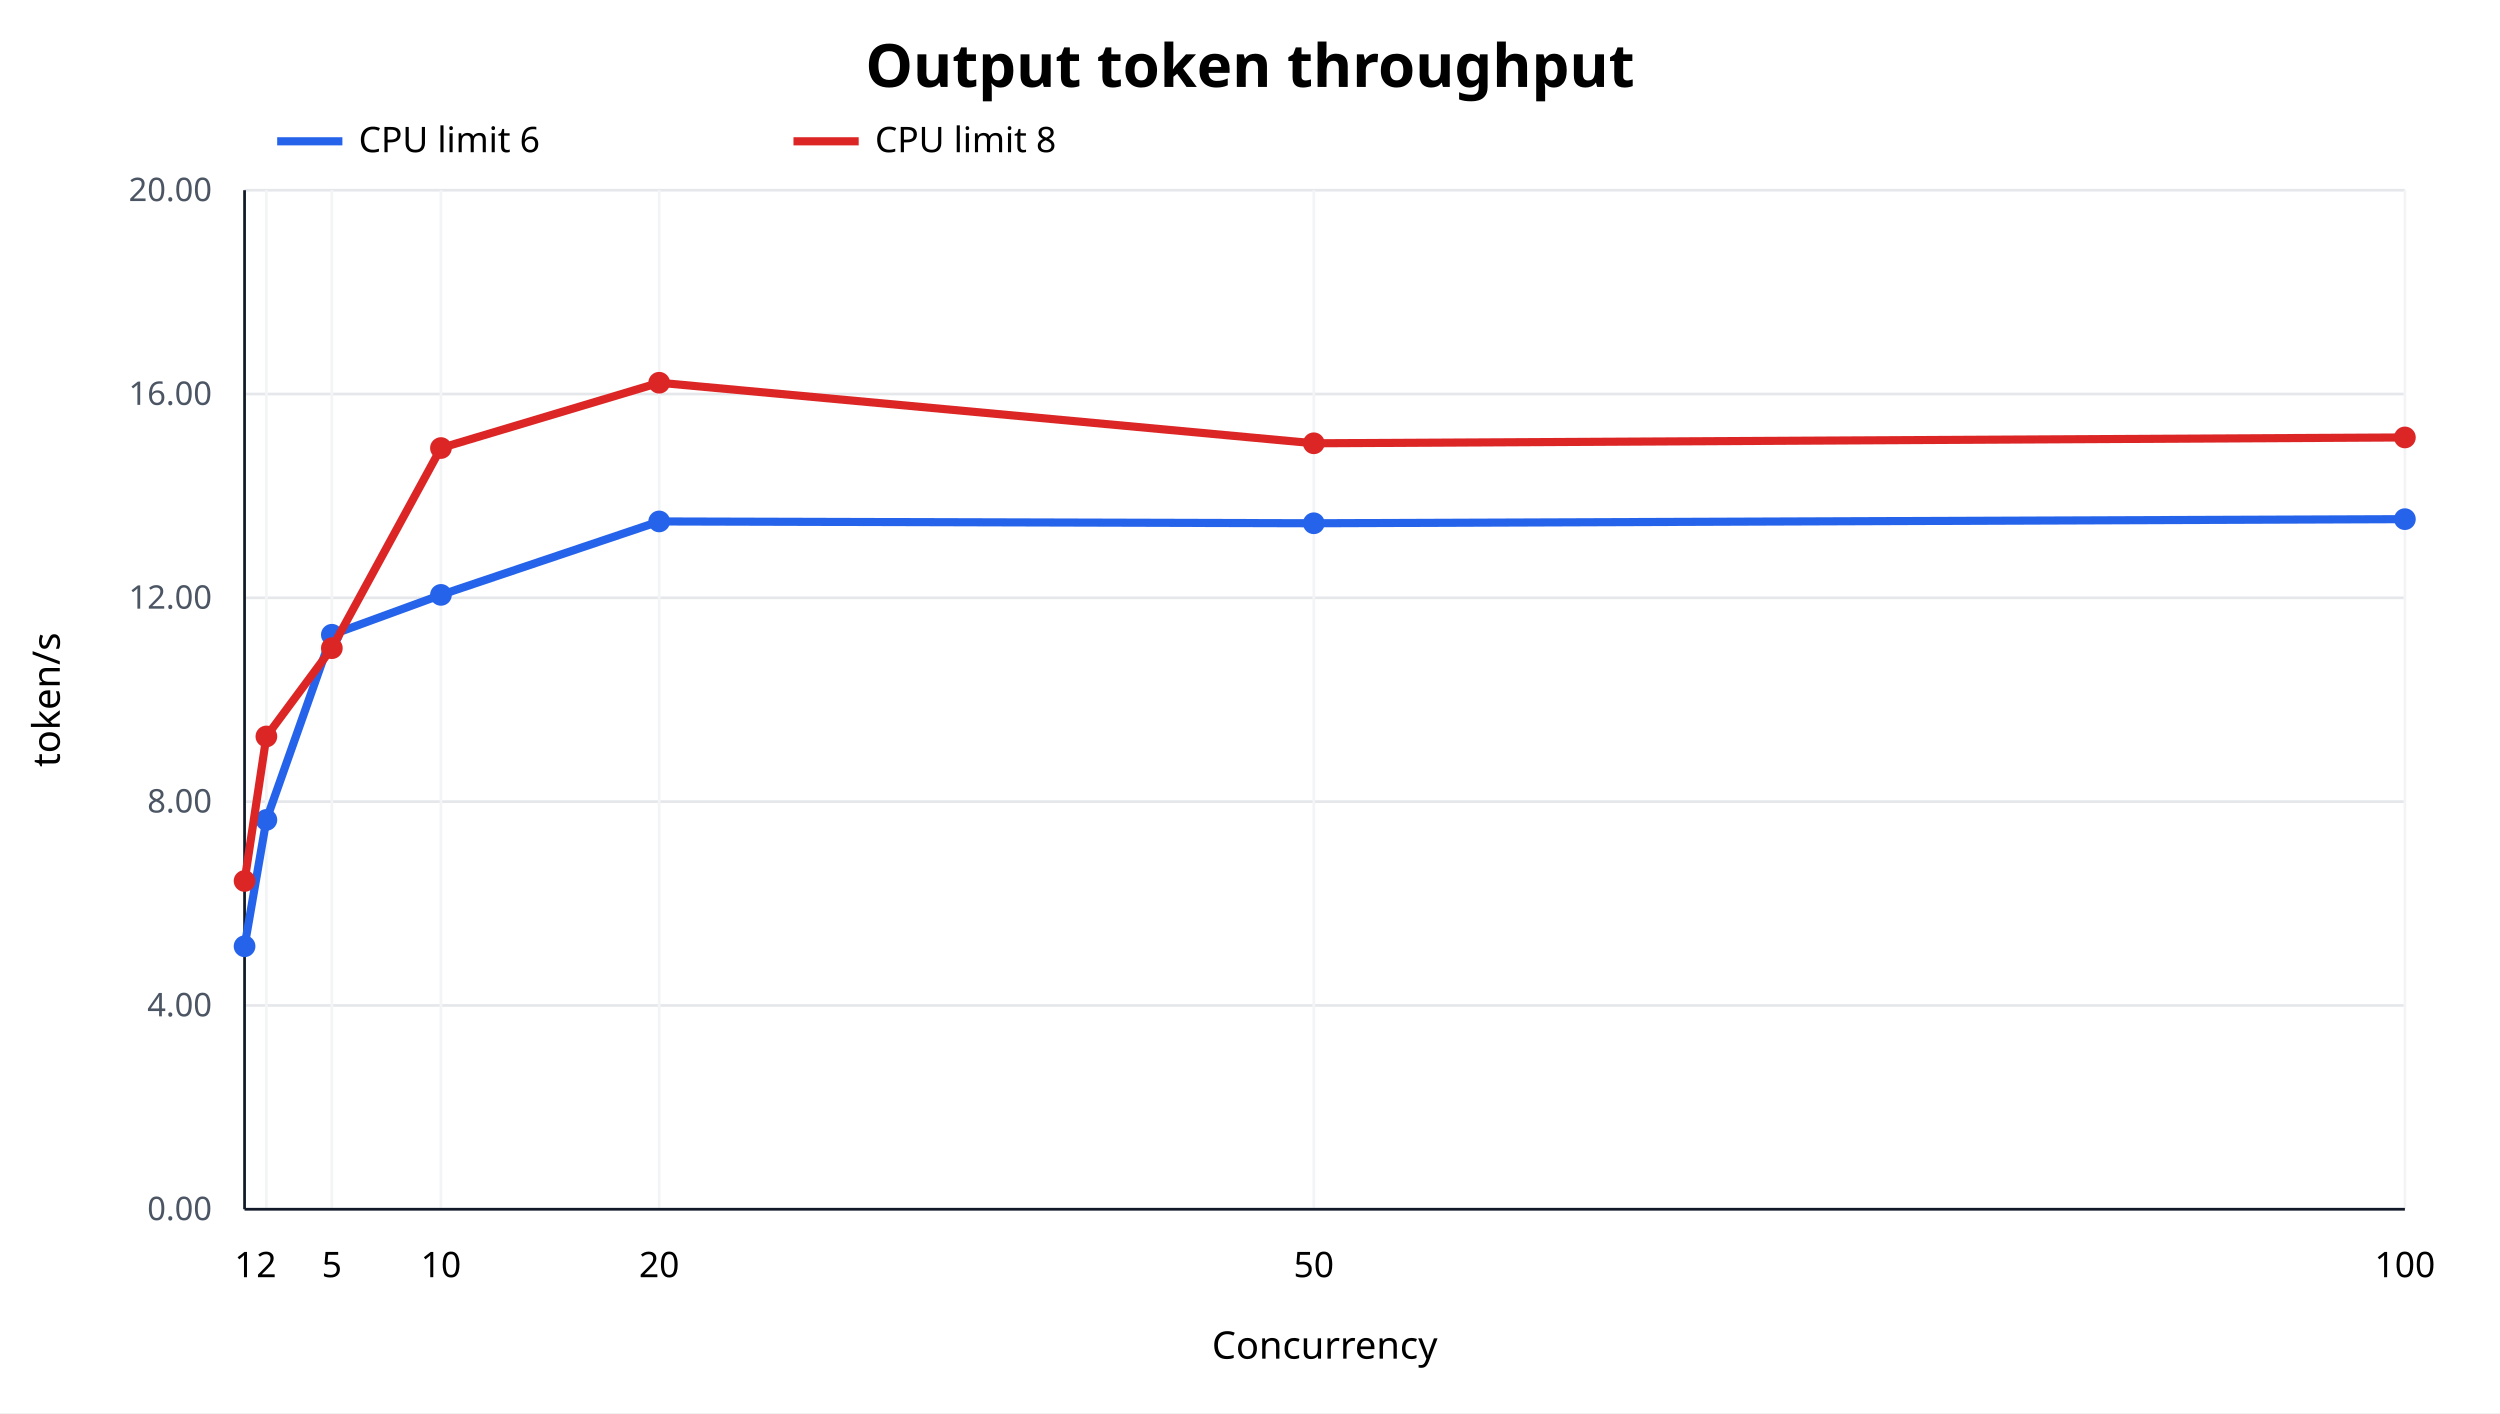
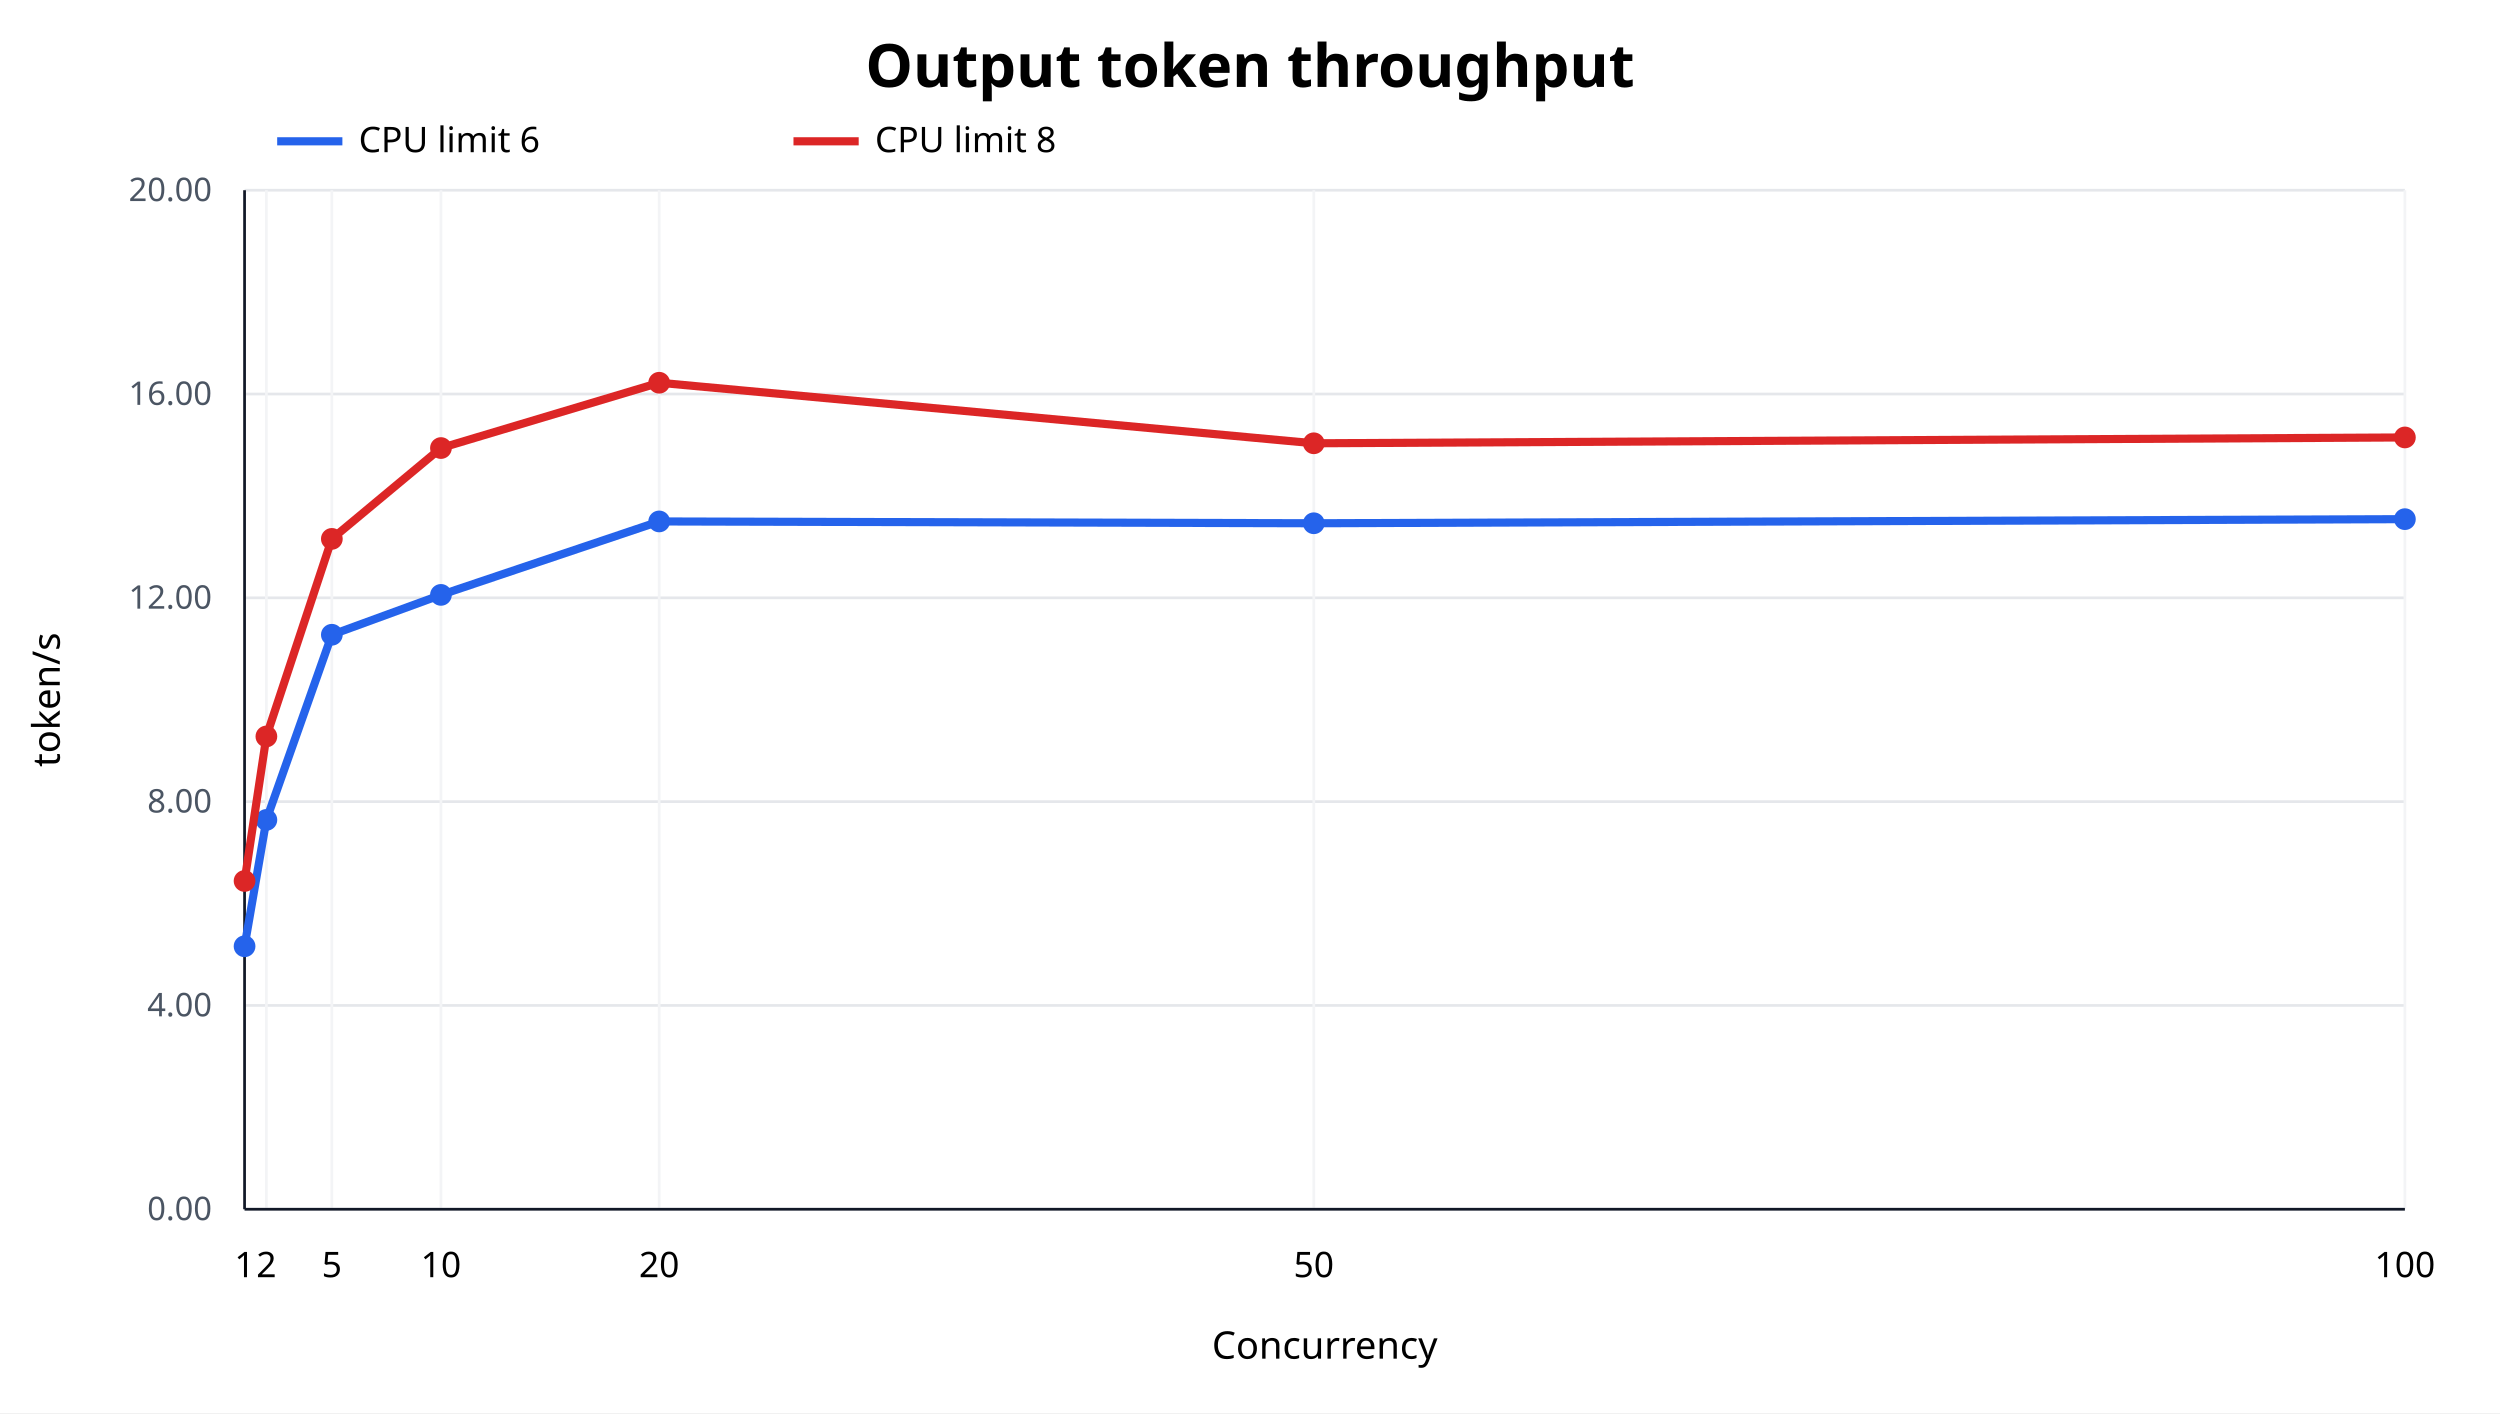
<svg xmlns="http://www.w3.org/2000/svg" width="920" height="520" viewBox="0 0 920 520">
  <rect width="100%" height="100%" fill="white" />
  <text x="460.0" y="32" text-anchor="middle" font-size="22" font-family="sans-serif" font-weight="600">Output token throughput</text>
  <line x1="90" y1="445.00" x2="885" y2="445.00" stroke="#e5e7eb" />
  <text x="78" y="449.00" text-anchor="end" font-size="12" font-family="sans-serif" fill="#4b5563">0.00</text>
  <line x1="90" y1="370.00" x2="885" y2="370.00" stroke="#e5e7eb" />
  <text x="78" y="374.00" text-anchor="end" font-size="12" font-family="sans-serif" fill="#4b5563">4.00</text>
  <line x1="90" y1="295.00" x2="885" y2="295.00" stroke="#e5e7eb" />
  <text x="78" y="299.00" text-anchor="end" font-size="12" font-family="sans-serif" fill="#4b5563">8.00</text>
  <line x1="90" y1="220.00" x2="885" y2="220.00" stroke="#e5e7eb" />
  <text x="78" y="224.00" text-anchor="end" font-size="12" font-family="sans-serif" fill="#4b5563">12.00</text>
  <line x1="90" y1="145.00" x2="885" y2="145.00" stroke="#e5e7eb" />
  <text x="78" y="149.00" text-anchor="end" font-size="12" font-family="sans-serif" fill="#4b5563">16.00</text>
  <line x1="90" y1="70.00" x2="885" y2="70.00" stroke="#e5e7eb" />
  <text x="78" y="74.00" text-anchor="end" font-size="12" font-family="sans-serif" fill="#4b5563">20.00</text>
  <line x1="90.00" y1="70" x2="90.00" y2="445" stroke="#f3f4f6" />
  <text x="90.00" y="470" text-anchor="middle" font-size="13" font-family="sans-serif">1</text>
  <line x1="98.03" y1="70" x2="98.03" y2="445" stroke="#f3f4f6" />
  <text x="98.03" y="470" text-anchor="middle" font-size="13" font-family="sans-serif">2</text>
  <line x1="122.12" y1="70" x2="122.12" y2="445" stroke="#f3f4f6" />
  <text x="122.12" y="470" text-anchor="middle" font-size="13" font-family="sans-serif">5</text>
  <line x1="162.27" y1="70" x2="162.27" y2="445" stroke="#f3f4f6" />
  <text x="162.27" y="470" text-anchor="middle" font-size="13" font-family="sans-serif">10</text>
  <line x1="242.58" y1="70" x2="242.58" y2="445" stroke="#f3f4f6" />
  <text x="242.58" y="470" text-anchor="middle" font-size="13" font-family="sans-serif">20</text>
  <line x1="483.48" y1="70" x2="483.48" y2="445" stroke="#f3f4f6" />
  <text x="483.48" y="470" text-anchor="middle" font-size="13" font-family="sans-serif">50</text>
  <line x1="885.00" y1="70" x2="885.00" y2="445" stroke="#f3f4f6" />
  <text x="885.00" y="470" text-anchor="middle" font-size="13" font-family="sans-serif">100</text>
  <line x1="90" y1="70" x2="90" y2="445" stroke="#111827" />
  <line x1="90" y1="445" x2="885" y2="445" stroke="#111827" />
  <text x="487.5" y="500" text-anchor="middle" font-size="14" font-family="sans-serif">Concurrency</text>
  <text transform="translate(22 257.5) rotate(-90)" text-anchor="middle" font-size="14" font-family="sans-serif">token/s</text>
  <polyline points="90.00,348.23 98.03,301.73 122.12,233.59 162.27,218.92 242.58,191.89 483.48,192.56 885.00,191.05" fill="none" stroke="#2563eb" stroke-width="3" />
  <circle cx="90.00" cy="348.23" r="4" fill="#2563eb" />
  <circle cx="98.03" cy="301.73" r="4" fill="#2563eb" />
  <circle cx="122.12" cy="233.59" r="4" fill="#2563eb" />
  <circle cx="162.27" cy="218.92" r="4" fill="#2563eb" />
  <circle cx="242.58" cy="191.89" r="4" fill="#2563eb" />
  <circle cx="483.48" cy="192.56" r="4" fill="#2563eb" />
  <circle cx="885.00" cy="191.05" r="4" fill="#2563eb" />
  <line x1="102" y1="52" x2="126" y2="52" stroke="#2563eb" stroke-width="3" />
  <text x="132" y="56" font-size="13" font-family="sans-serif">CPU limit 6</text>
-   <polyline points="90.00,324.20 98.03,271.02 122.12,238.53 162.27,164.88 242.58,140.85 483.48,163.13 885.00,160.98" fill="none" stroke="#dc2626" stroke-width="3" />
+   <polyline points="90.00,324.20 98.03,271.02 122.12,198.31 162.27,164.88 242.58,140.85 483.48,163.13 885.00,160.98" fill="none" stroke="#dc2626" stroke-width="3" />
  <circle cx="90.00" cy="324.20" r="4" fill="#dc2626" />
  <circle cx="98.03" cy="271.02" r="4" fill="#dc2626" />
-   <circle cx="122.12" cy="238.53" r="4" fill="#dc2626" />
+   <circle cx="122.12" cy="198.31" r="4" fill="#dc2626" />
  <circle cx="162.27" cy="164.88" r="4" fill="#dc2626" />
  <circle cx="242.58" cy="140.85" r="4" fill="#dc2626" />
  <circle cx="483.48" cy="163.13" r="4" fill="#dc2626" />
  <circle cx="885.00" cy="160.98" r="4" fill="#dc2626" />
  <line x1="292" y1="52" x2="316" y2="52" stroke="#dc2626" stroke-width="3" />
  <text x="322" y="56" font-size="13" font-family="sans-serif">CPU limit 8</text>
</svg>
